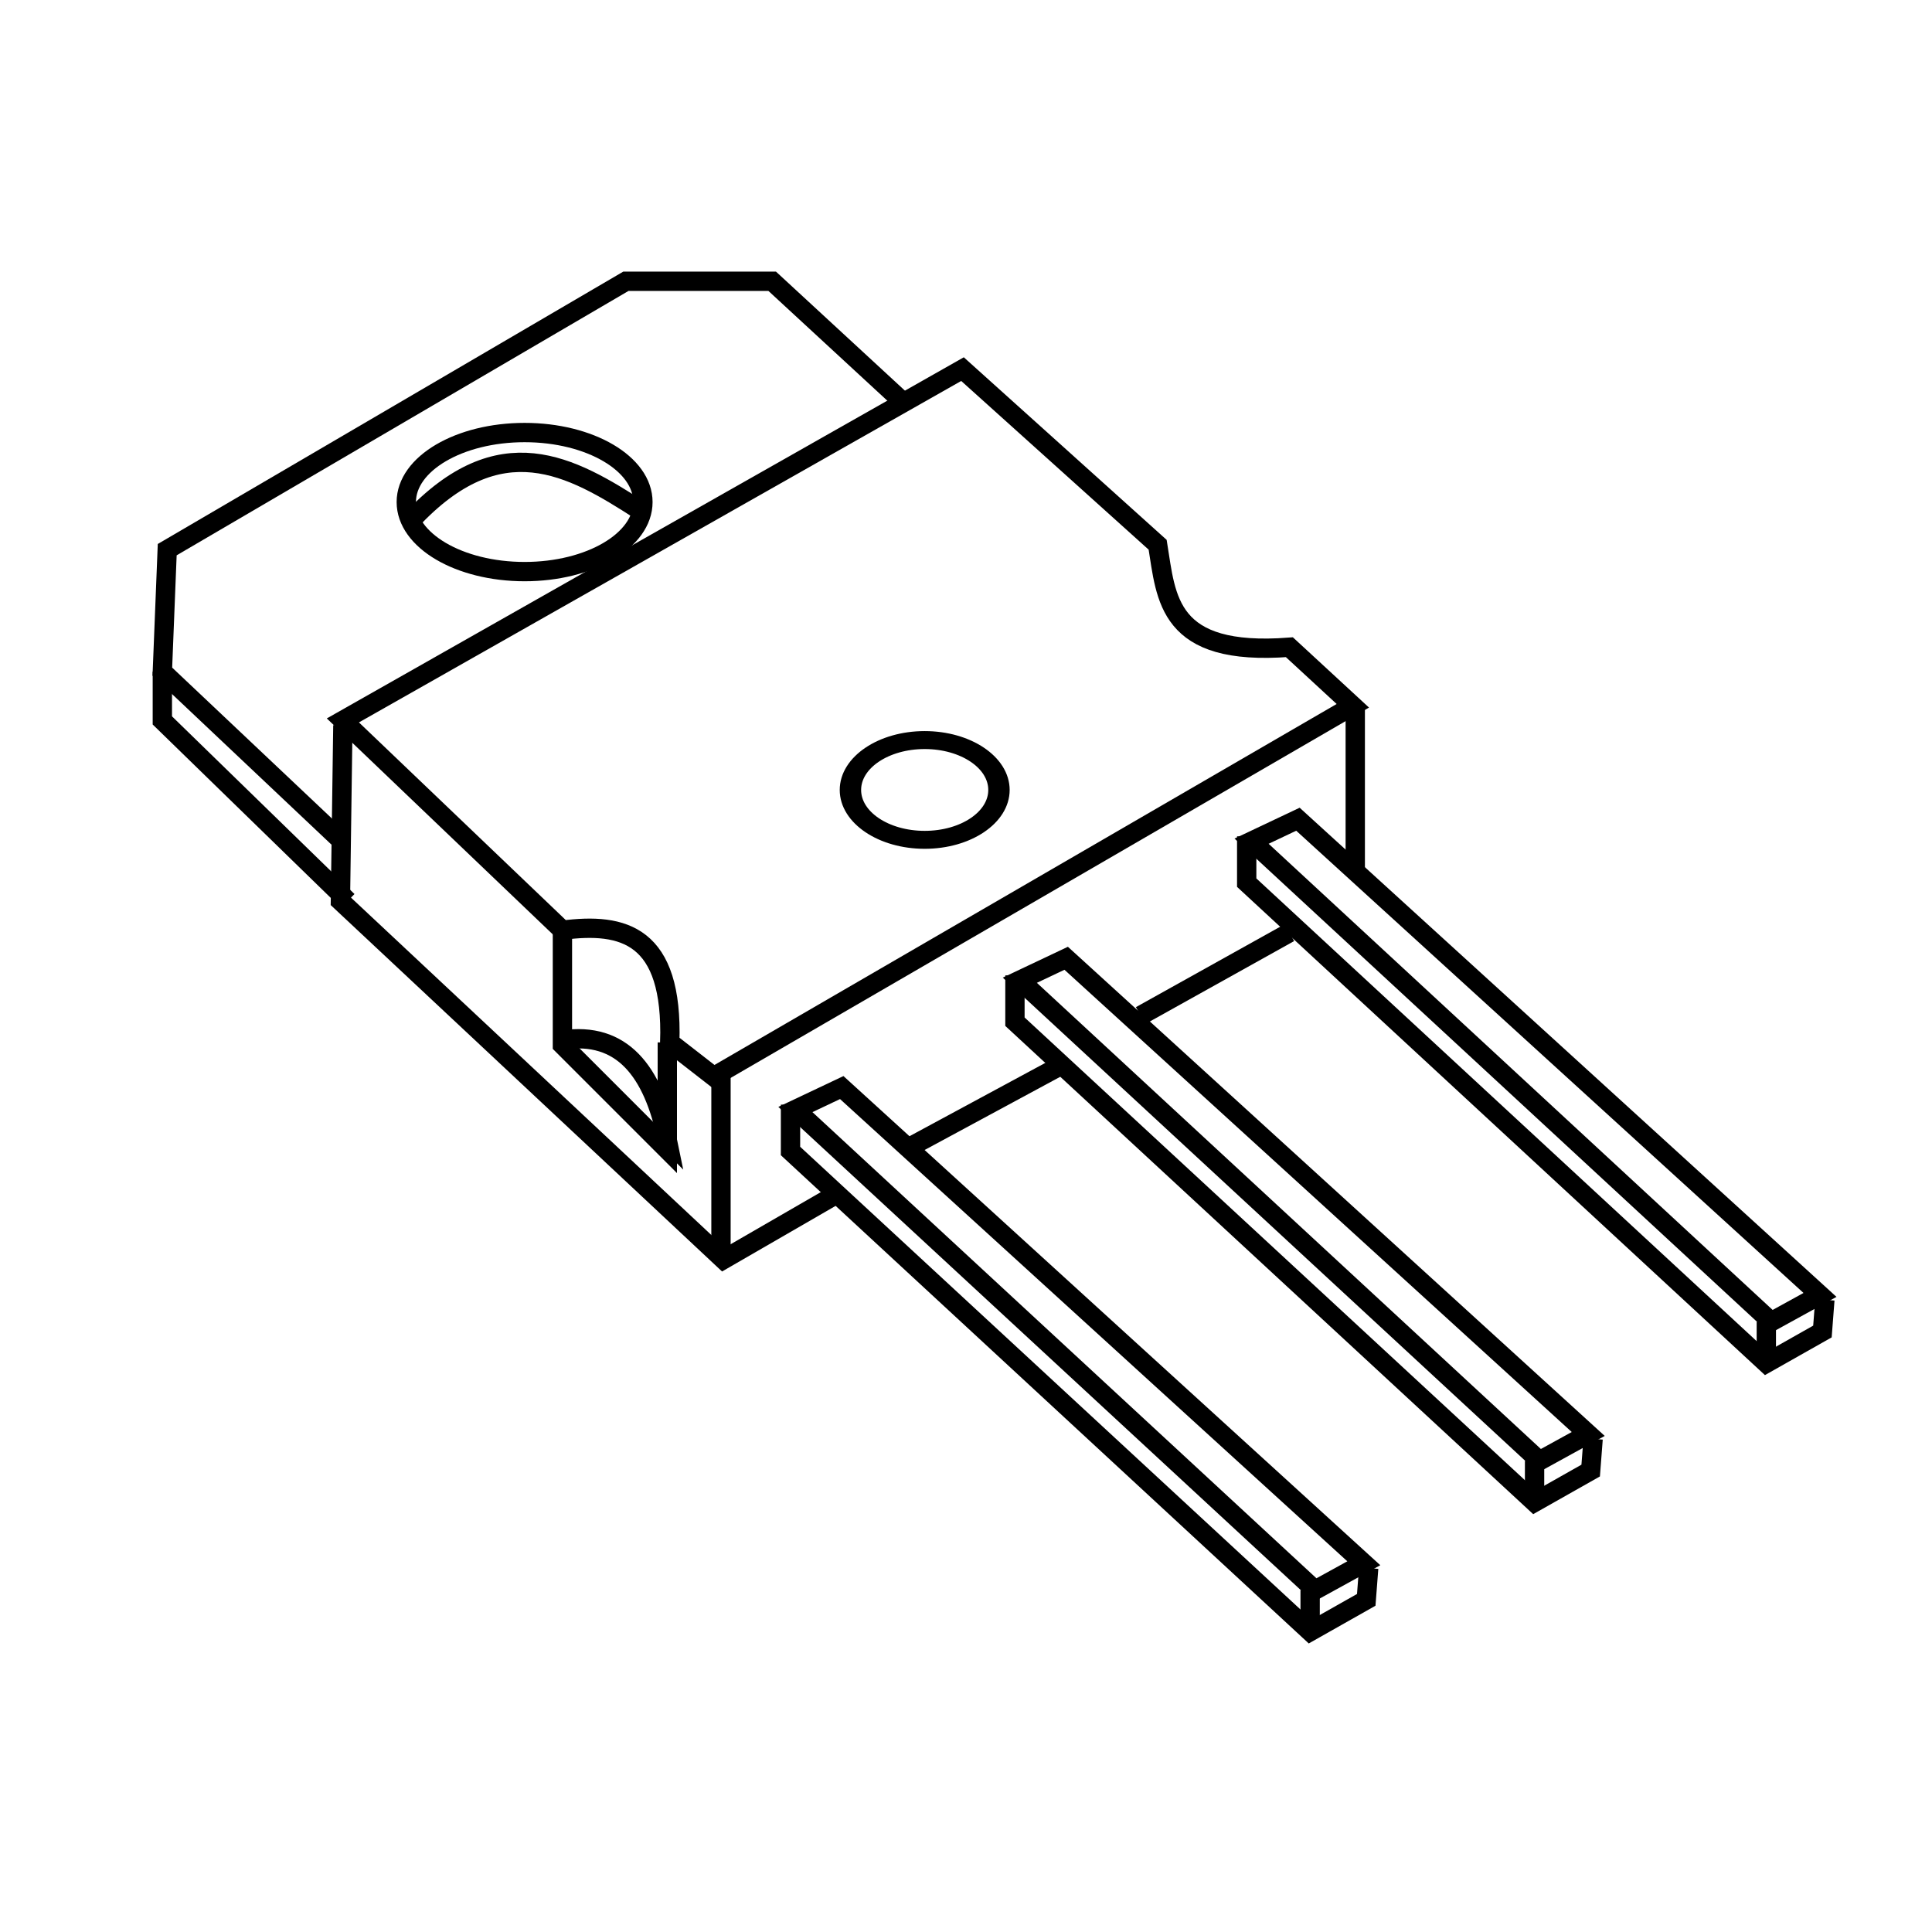
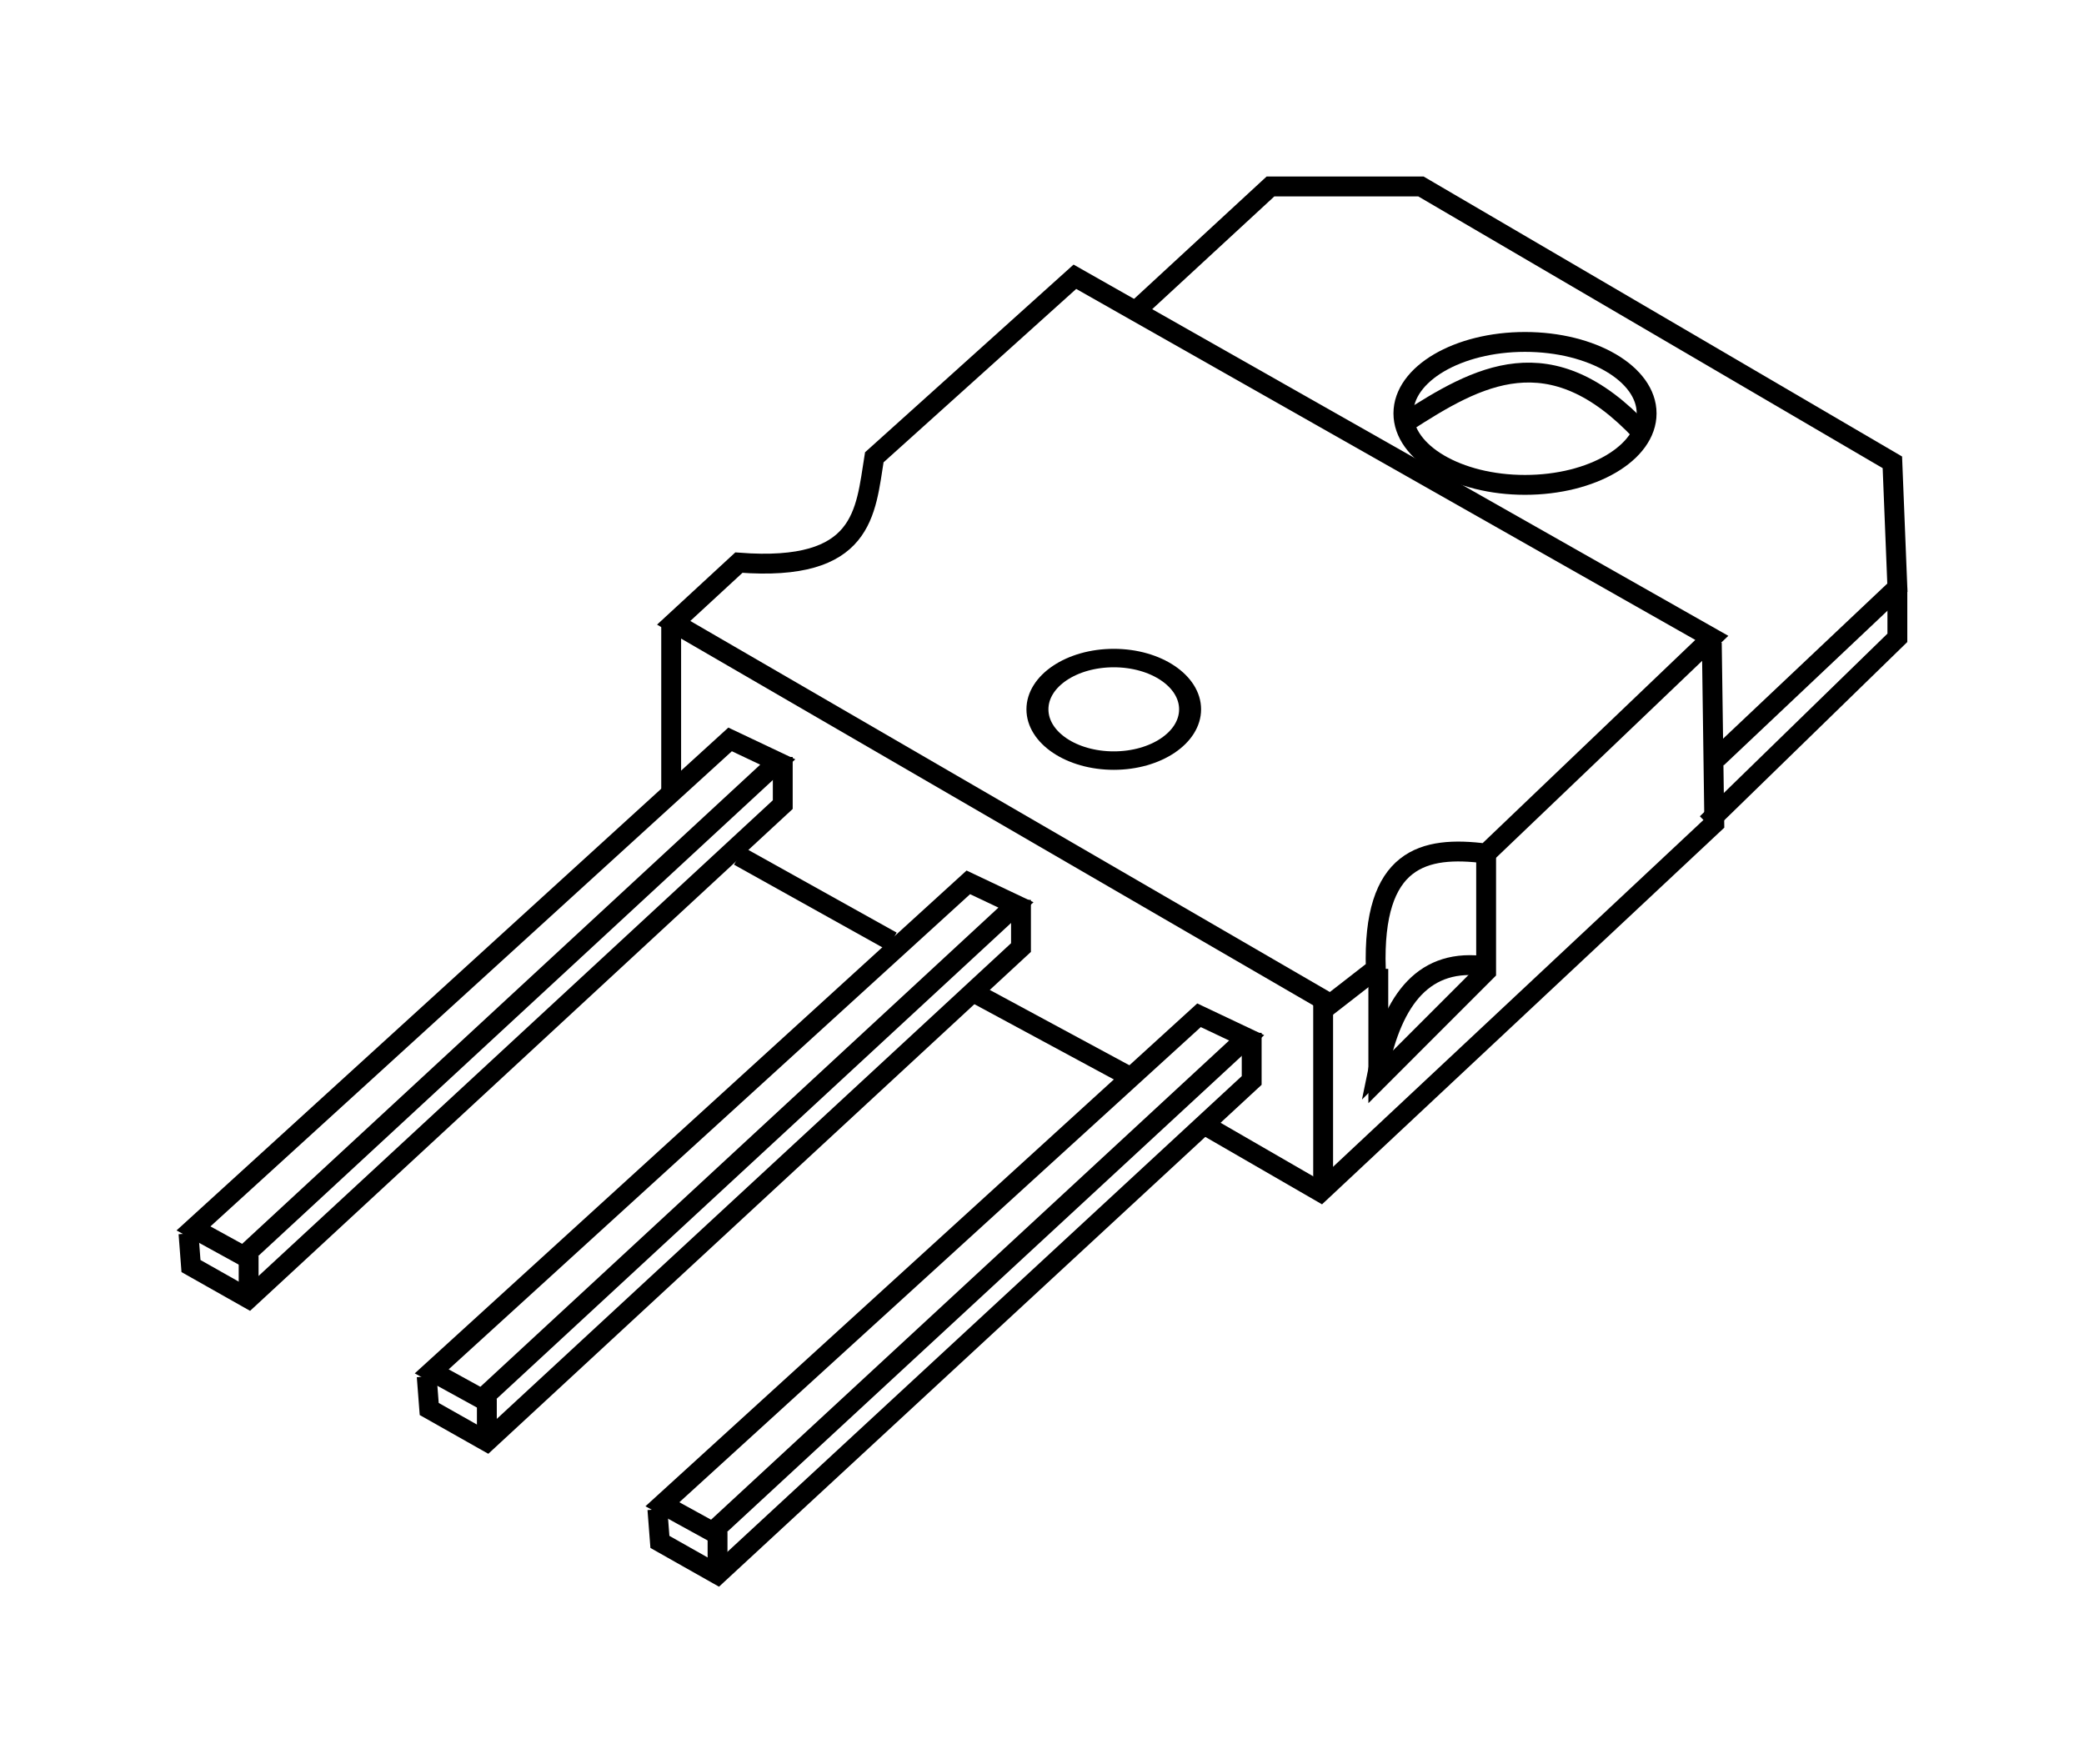
- <svg xmlns="http://www.w3.org/2000/svg" width="100" height="100" id="svg3033" version="1.0">
+ <svg xmlns="http://www.w3.org/2000/svg" version="1.0" id="svg3033" height="199.761" width="236.115">
  <defs id="defs3035" />
-   <g id="layer1">
-     <g id="g3006" transform="translate(-2252.729,-576.3202)">
-       <path id="path2956" d="M 2289.669,632.044 L 2322.751,612.851 L 2319.468,609.821 C 2313.144,610.303 2313.1,607.298 2312.649,604.517 L 2302.548,595.426 L 2270.476,613.609 L 2281.84,624.468 C 2284.996,624.057 2287.573,624.688 2287.396,630.276 L 2289.669,632.044 z " style="fill:none;fill-rule:evenodd;stroke:#000000;stroke-width:1px;stroke-linecap:butt;stroke-linejoin:miter;stroke-opacity:1" />
-       <path id="path2958" d="M 2299.265,596.941 L 2292.699,590.88 L 2285.123,590.88 L 2261.384,604.77 L 2261.132,611.083 L 2270.223,619.67" style="fill:none;fill-rule:evenodd;stroke:#000000;stroke-width:1px;stroke-linecap:butt;stroke-linejoin:miter;stroke-opacity:1" />
-       <path id="path2960" d="M 2261.132,611.083 L 2261.132,613.609 L 2270.728,622.953" style="fill:none;fill-rule:evenodd;stroke:#000000;stroke-width:1px;stroke-linecap:butt;stroke-linejoin:miter;stroke-opacity:1" />
-       <path id="path2962" d="M 2270.476,613.861 L 2270.349,622.953 L 2290.174,641.514 L 2295.856,638.231" style="fill:none;fill-rule:evenodd;stroke:#000000;stroke-width:1px;stroke-linecap:butt;stroke-linejoin:miter;stroke-opacity:1" />
-       <path id="path2964" d="M 2300.023,635.58 L 2307.978,631.286" style="fill:none;fill-rule:evenodd;stroke:#000000;stroke-width:1px;stroke-linecap:butt;stroke-linejoin:miter;stroke-opacity:1" />
-       <path id="path2966" d="M 2311.766,628.887 L 2319.468,624.594" style="fill:none;fill-rule:evenodd;stroke:#000000;stroke-width:1px;stroke-linecap:butt;stroke-linejoin:miter;stroke-opacity:1" />
-       <path id="path2968" d="M 2322.877,612.851 L 2322.877,621.311" style="fill:none;fill-rule:evenodd;stroke:#000000;stroke-width:1px;stroke-linecap:butt;stroke-linejoin:miter;stroke-opacity:1" />
-       <path id="path2970" d="M 2290.047,631.918 L 2290.047,641.009" style="fill:none;fill-rule:evenodd;stroke:#000000;stroke-width:1px;stroke-linecap:butt;stroke-linejoin:miter;stroke-opacity:1" />
-       <g transform="translate(190.0666,7.481447)" id="g2972">
-         <path style="fill:none;fill-rule:evenodd;stroke:#000000;stroke-width:1px;stroke-linecap:butt;stroke-linejoin:miter;stroke-opacity:1" d="M 2106.231,625.131 L 2103.832,626.267 L 2130.727,651.142 L 2133.253,649.753 L 2106.231,625.131 z " id="path2974" />
-         <path style="fill:none;fill-rule:evenodd;stroke:#000000;stroke-width:1px;stroke-linecap:butt;stroke-linejoin:miter;stroke-opacity:1" d="M 2103.579,626.015 L 2103.579,628.414 L 2130.475,653.289 L 2133.379,651.647 L 2133.505,650.006" id="path2976" />
-         <path style="fill:none;fill-rule:evenodd;stroke:#000000;stroke-width:1px;stroke-linecap:butt;stroke-linejoin:miter;stroke-opacity:1" d="M 2130.475,651.142 L 2130.475,652.784" id="path2978" />
+   <g transform="translate(66.58276,50.31788)" id="layer1">
+     <g transform="matrix(-2.25,0,0,2.25,5235.934,-1358.674)" id="g3006">
+       <path style="fill:none;fill-rule:evenodd;stroke:#000000;stroke-width:1px;stroke-linecap:butt;stroke-linejoin:miter;stroke-opacity:1" d="m 2289.669,632.044 33.082,-19.193 -3.283,-3.03 c -6.324,0.483 -6.369,-2.523 -6.819,-5.303 l -10.101,-9.091 -32.072,18.183 11.364,10.859 c 3.156,-0.411 5.733,0.22 5.556,5.808 z" id="path2956" />
+       <path style="fill:none;fill-rule:evenodd;stroke:#000000;stroke-width:1px;stroke-linecap:butt;stroke-linejoin:miter;stroke-opacity:1" d="m 2299.265,596.941 -6.566,-6.061 h -7.576 l -23.739,13.89 -0.253,6.313 9.091,8.586" id="path2958" />
+       <path style="fill:none;fill-rule:evenodd;stroke:#000000;stroke-width:1px;stroke-linecap:butt;stroke-linejoin:miter;stroke-opacity:1" d="m 2261.132,611.083 1e-4,2.525 9.596,9.344" id="path2960" />
+       <path style="fill:none;fill-rule:evenodd;stroke:#000000;stroke-width:1px;stroke-linecap:butt;stroke-linejoin:miter;stroke-opacity:1" d="m 2270.476,613.861 -0.126,9.091 19.824,18.562 5.682,-3.283" id="path2962" />
+       <path style="fill:none;fill-rule:evenodd;stroke:#000000;stroke-width:1px;stroke-linecap:butt;stroke-linejoin:miter;stroke-opacity:1" d="m 2300.023,635.58 7.955,-4.293" id="path2964" />
+       <path style="fill:none;fill-rule:evenodd;stroke:#000000;stroke-width:1px;stroke-linecap:butt;stroke-linejoin:miter;stroke-opacity:1" d="m 2311.766,628.887 7.702,-4.293" id="path2966" />
+       <path style="fill:none;fill-rule:evenodd;stroke:#000000;stroke-width:1px;stroke-linecap:butt;stroke-linejoin:miter;stroke-opacity:1" d="m 2322.877,612.851 v 8.46" id="path2968" />
+       <path style="fill:none;fill-rule:evenodd;stroke:#000000;stroke-width:1px;stroke-linecap:butt;stroke-linejoin:miter;stroke-opacity:1" d="m 2290.047,631.918 v 9.091" id="path2970" />
+       <g id="g2972" transform="translate(190.0666,7.481447)">
+         <path id="path2974" d="m 2106.231,625.131 -2.399,1.136 26.895,24.875 2.525,-1.389 z" style="fill:none;fill-rule:evenodd;stroke:#000000;stroke-width:1px;stroke-linecap:butt;stroke-linejoin:miter;stroke-opacity:1" />
+         <path id="path2976" d="m 2103.579,626.015 v 2.399 l 26.895,24.875 2.904,-1.641 0.126,-1.641" style="fill:none;fill-rule:evenodd;stroke:#000000;stroke-width:1px;stroke-linecap:butt;stroke-linejoin:miter;stroke-opacity:1" />
+         <path id="path2978" d="m 2130.475,651.142 v 1.641" style="fill:none;fill-rule:evenodd;stroke:#000000;stroke-width:1px;stroke-linecap:butt;stroke-linejoin:miter;stroke-opacity:1" />
      </g>
-       <g transform="translate(201.6833,0.7891957)" id="g2980">
-         <path style="fill:none;fill-rule:evenodd;stroke:#000000;stroke-width:1px;stroke-linecap:butt;stroke-linejoin:miter;stroke-opacity:1" d="M 2106.231,625.131 L 2103.832,626.267 L 2130.727,651.142 L 2133.253,649.753 L 2106.231,625.131 z " id="path2982" />
-         <path style="fill:none;fill-rule:evenodd;stroke:#000000;stroke-width:1px;stroke-linecap:butt;stroke-linejoin:miter;stroke-opacity:1" d="M 2103.579,626.015 L 2103.579,628.414 L 2130.475,653.289 L 2133.379,651.647 L 2133.505,650.006" id="path2984" />
-         <path style="fill:none;fill-rule:evenodd;stroke:#000000;stroke-width:1px;stroke-linecap:butt;stroke-linejoin:miter;stroke-opacity:1" d="M 2130.475,651.142 L 2130.475,652.784" id="path2986" />
+       <g id="g2980" transform="translate(201.6833,0.7891957)">
+         <path id="path2982" d="m 2106.231,625.131 -2.399,1.136 26.895,24.875 2.525,-1.389 z" style="fill:none;fill-rule:evenodd;stroke:#000000;stroke-width:1px;stroke-linecap:butt;stroke-linejoin:miter;stroke-opacity:1" />
+         <path id="path2984" d="m 2103.579,626.015 v 2.399 l 26.895,24.875 2.904,-1.641 0.126,-1.641" style="fill:none;fill-rule:evenodd;stroke:#000000;stroke-width:1px;stroke-linecap:butt;stroke-linejoin:miter;stroke-opacity:1" />
+         <path id="path2986" d="m 2130.475,651.142 v 1.641" style="fill:none;fill-rule:evenodd;stroke:#000000;stroke-width:1px;stroke-linecap:butt;stroke-linejoin:miter;stroke-opacity:1" />
      </g>
-       <g transform="translate(213.6789,-6.408141)" id="g2988">
-         <path style="fill:none;fill-rule:evenodd;stroke:#000000;stroke-width:1px;stroke-linecap:butt;stroke-linejoin:miter;stroke-opacity:1" d="M 2106.231,625.131 L 2103.832,626.267 L 2130.727,651.142 L 2133.253,649.753 L 2106.231,625.131 z " id="path2990" />
-         <path style="fill:none;fill-rule:evenodd;stroke:#000000;stroke-width:1px;stroke-linecap:butt;stroke-linejoin:miter;stroke-opacity:1" d="M 2103.579,626.015 L 2103.579,628.414 L 2130.475,653.289 L 2133.379,651.647 L 2133.505,650.006" id="path2992" />
-         <path style="fill:none;fill-rule:evenodd;stroke:#000000;stroke-width:1px;stroke-linecap:butt;stroke-linejoin:miter;stroke-opacity:1" d="M 2130.475,651.142 L 2130.475,652.784" id="path2994" />
+       <g id="g2988" transform="translate(213.6789,-6.408141)">
+         <path id="path2990" d="m 2106.231,625.131 -2.399,1.136 26.895,24.875 2.525,-1.389 z" style="fill:none;fill-rule:evenodd;stroke:#000000;stroke-width:1px;stroke-linecap:butt;stroke-linejoin:miter;stroke-opacity:1" />
+         <path id="path2992" d="m 2103.579,626.015 v 2.399 l 26.895,24.875 2.904,-1.641 0.126,-1.641" style="fill:none;fill-rule:evenodd;stroke:#000000;stroke-width:1px;stroke-linecap:butt;stroke-linejoin:miter;stroke-opacity:1" />
+         <path id="path2994" d="m 2130.475,651.142 v 1.641" style="fill:none;fill-rule:evenodd;stroke:#000000;stroke-width:1px;stroke-linecap:butt;stroke-linejoin:miter;stroke-opacity:1" />
      </g>
-       <path transform="matrix(1.107038,0,0,0.929252,-33.743,50.79431)" d="M 2112.103 609.537 A 3.472 2.778 0 1 1  2105.158,609.537 A 3.472 2.778 0 1 1  2112.103 609.537 z" id="path2996" style="fill:none;fill-opacity:1;fill-rule:nonzero;stroke:#000000;stroke-width:1;stroke-miterlimit:4;stroke-dasharray:none;stroke-opacity:1" />
-       <path transform="translate(189.9403,10.76444)" d="M 2096.066 591.543 A 6.124 3.599 0 1 1  2083.818,591.543 A 6.124 3.599 0 1 1  2096.066 591.543 z" id="path2998" style="fill:none;fill-opacity:1;fill-rule:nonzero;stroke:#000000;stroke-width:1;stroke-miterlimit:4;stroke-dasharray:none;stroke-opacity:1" />
-       <path id="path3000" d="M 2274.011,603.255 C 2278.616,598.332 2282.265,600.418 2285.881,602.75" style="fill:none;fill-rule:evenodd;stroke:#000000;stroke-width:1px;stroke-linecap:butt;stroke-linejoin:miter;stroke-opacity:1" />
-       <path id="path3002" d="M 2281.84,624.342 L 2281.84,630.403 L 2287.269,635.832 L 2287.269,630.276" style="fill:none;fill-rule:evenodd;stroke:#000000;stroke-width:1px;stroke-linecap:butt;stroke-linejoin:miter;stroke-opacity:1" />
-       <path id="path3004" d="M 2281.84,630.15 C 2284.925,629.69 2286.538,631.752 2287.269,635.327 L 2287.269,635.327 L 2287.143,635.201" style="fill:none;fill-rule:evenodd;stroke:#000000;stroke-width:1px;stroke-linecap:butt;stroke-linejoin:miter;stroke-opacity:1" />
+       <ellipse ry="2.778" rx="3.472" cy="609.537" cx="2108.63" style="fill:none;fill-opacity:1;fill-rule:nonzero;stroke:#000000;stroke-width:1;stroke-miterlimit:4;stroke-dasharray:none;stroke-opacity:1" id="path2996" transform="matrix(1.107038,0,0,0.929252,-33.743,50.79431)" />
+       <ellipse ry="3.599" rx="6.124" cy="591.543" cx="2089.942" style="fill:none;fill-opacity:1;fill-rule:nonzero;stroke:#000000;stroke-width:1;stroke-miterlimit:4;stroke-dasharray:none;stroke-opacity:1" id="path2998" transform="translate(189.9403,10.76444)" />
+       <path style="fill:none;fill-rule:evenodd;stroke:#000000;stroke-width:1px;stroke-linecap:butt;stroke-linejoin:miter;stroke-opacity:1" d="m 2274.011,603.255 c 4.605,-4.922 8.254,-2.836 11.869,-0.505" id="path3000" />
+       <path style="fill:none;fill-rule:evenodd;stroke:#000000;stroke-width:1px;stroke-linecap:butt;stroke-linejoin:miter;stroke-opacity:1" d="m 2281.84,624.342 v 6.061 l 5.429,5.43 v -5.556" id="path3002" />
+       <path style="fill:none;fill-rule:evenodd;stroke:#000000;stroke-width:1px;stroke-linecap:butt;stroke-linejoin:miter;stroke-opacity:1" d="m 2281.84,630.15 c 3.085,-0.46 4.698,1.602 5.429,5.177 v 0 l -0.126,-0.126" id="path3004" />
    </g>
  </g>
</svg>
